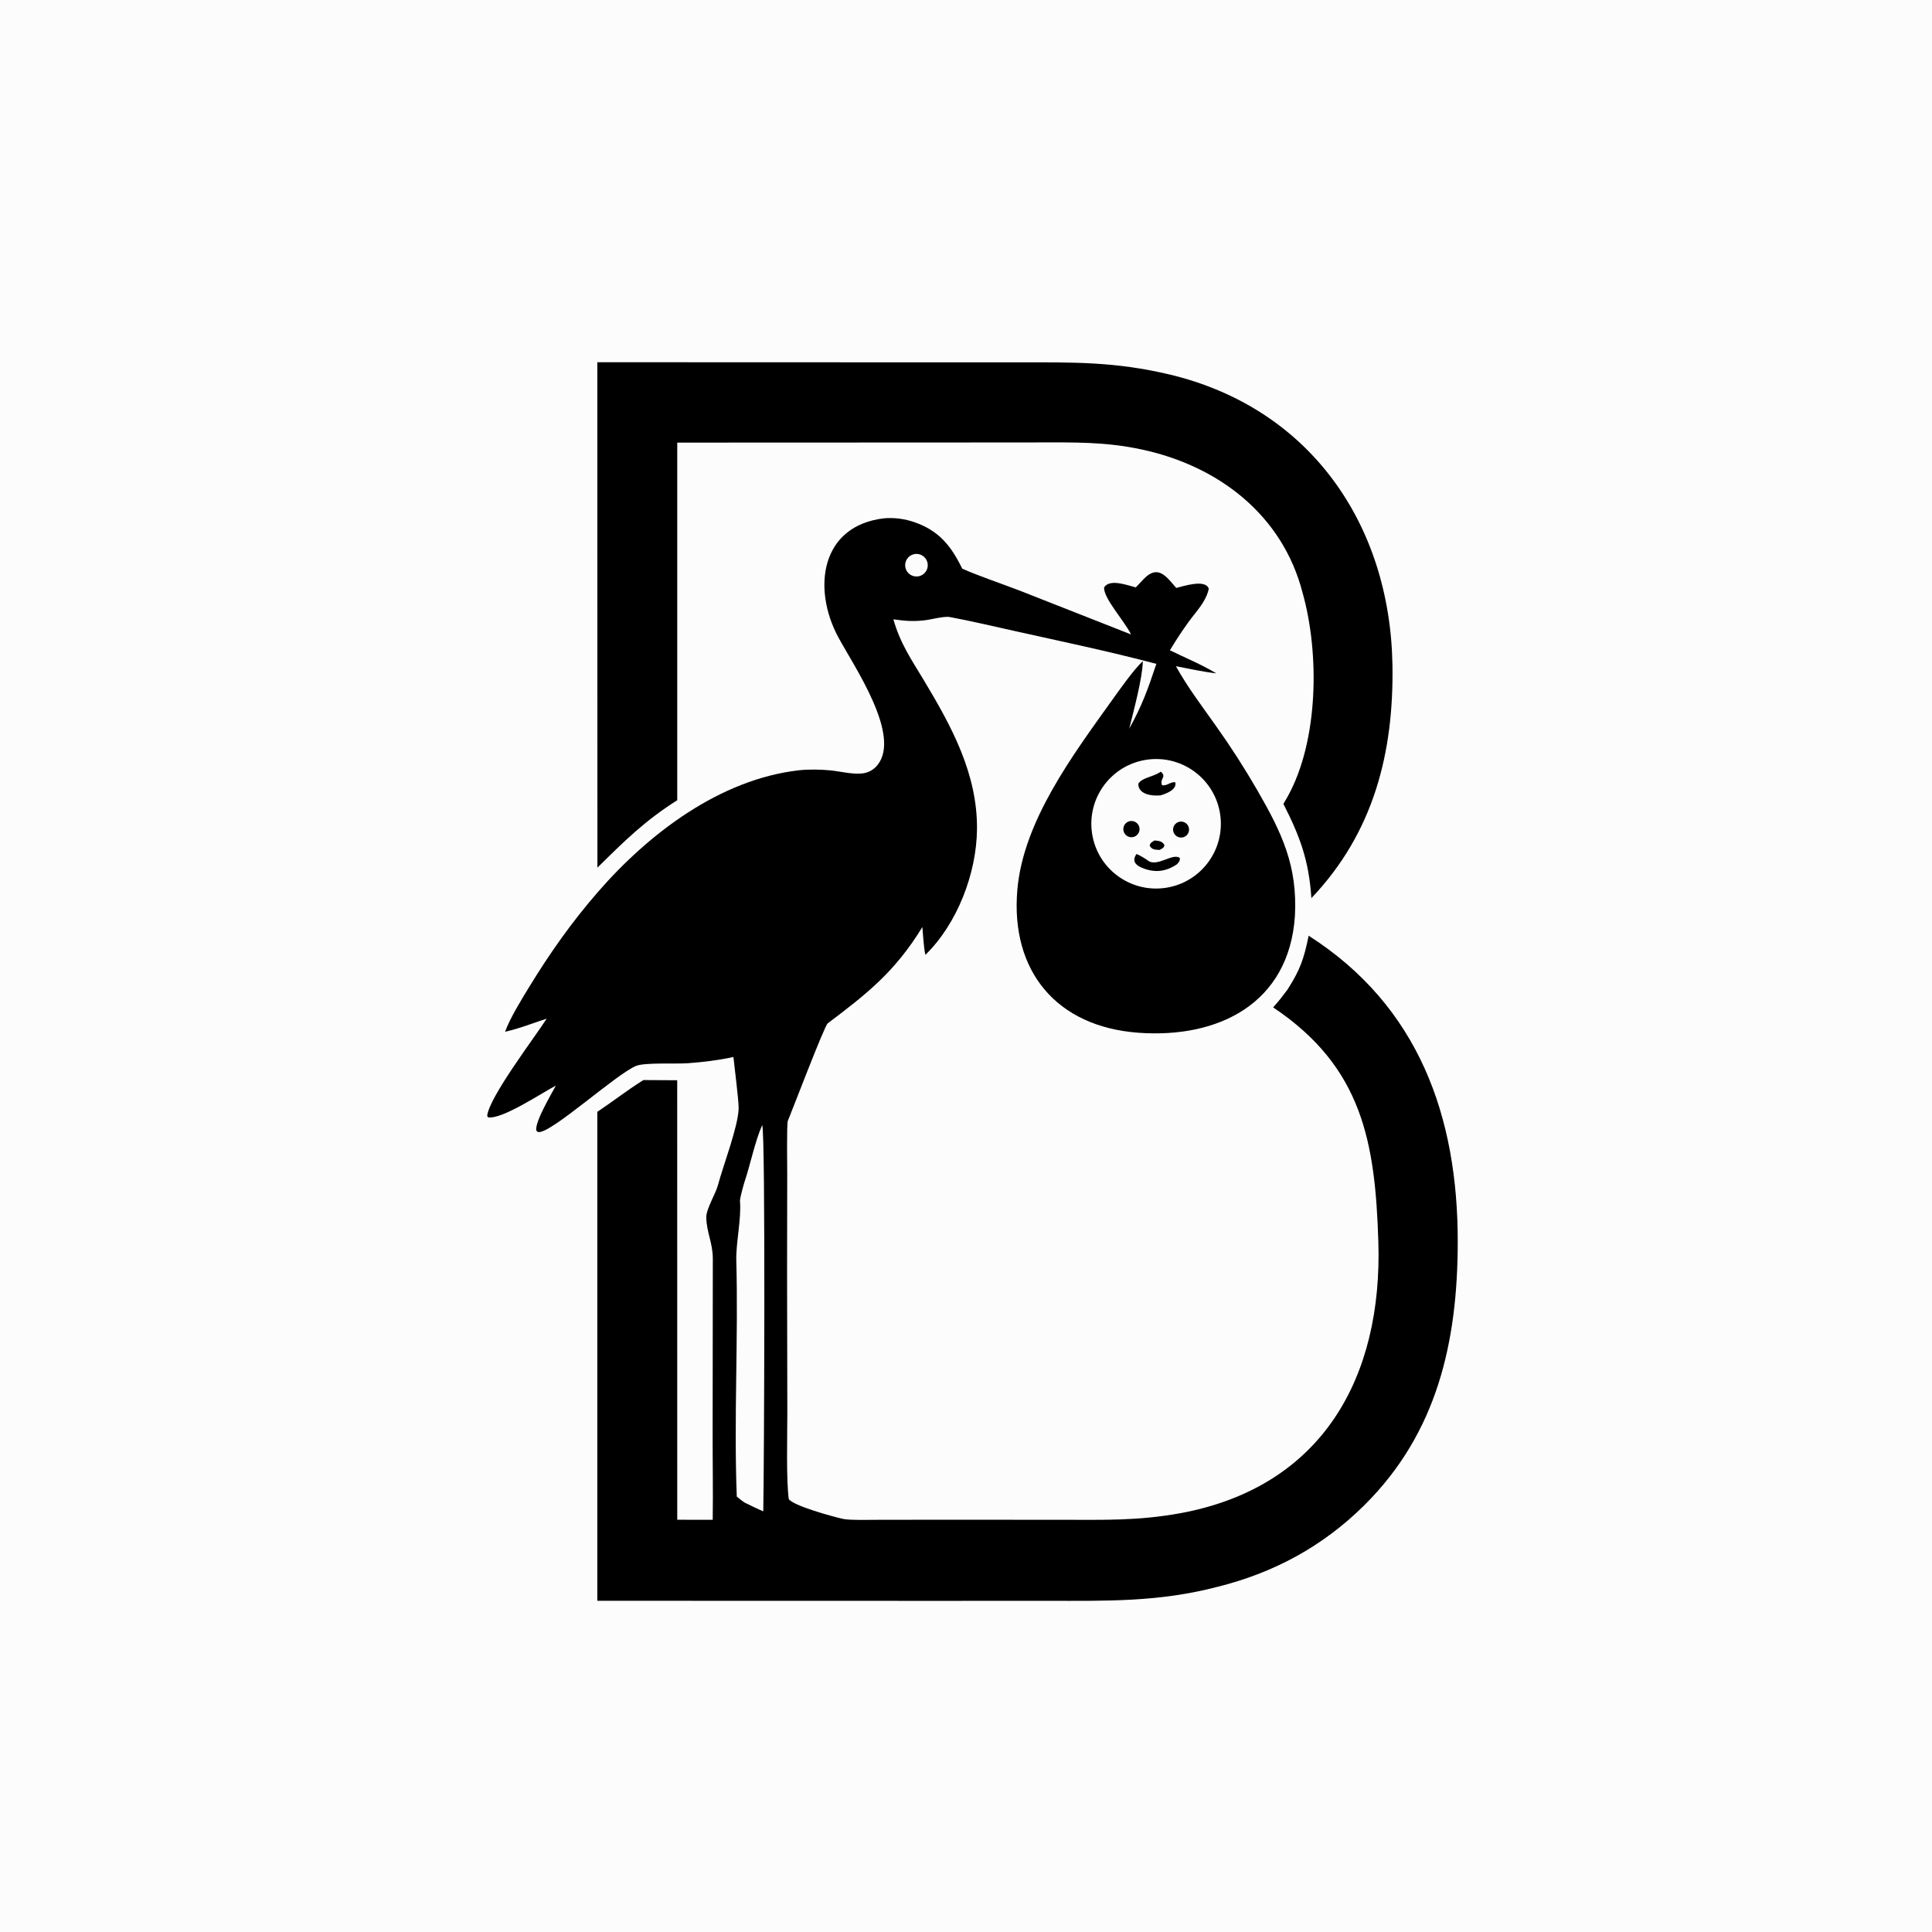
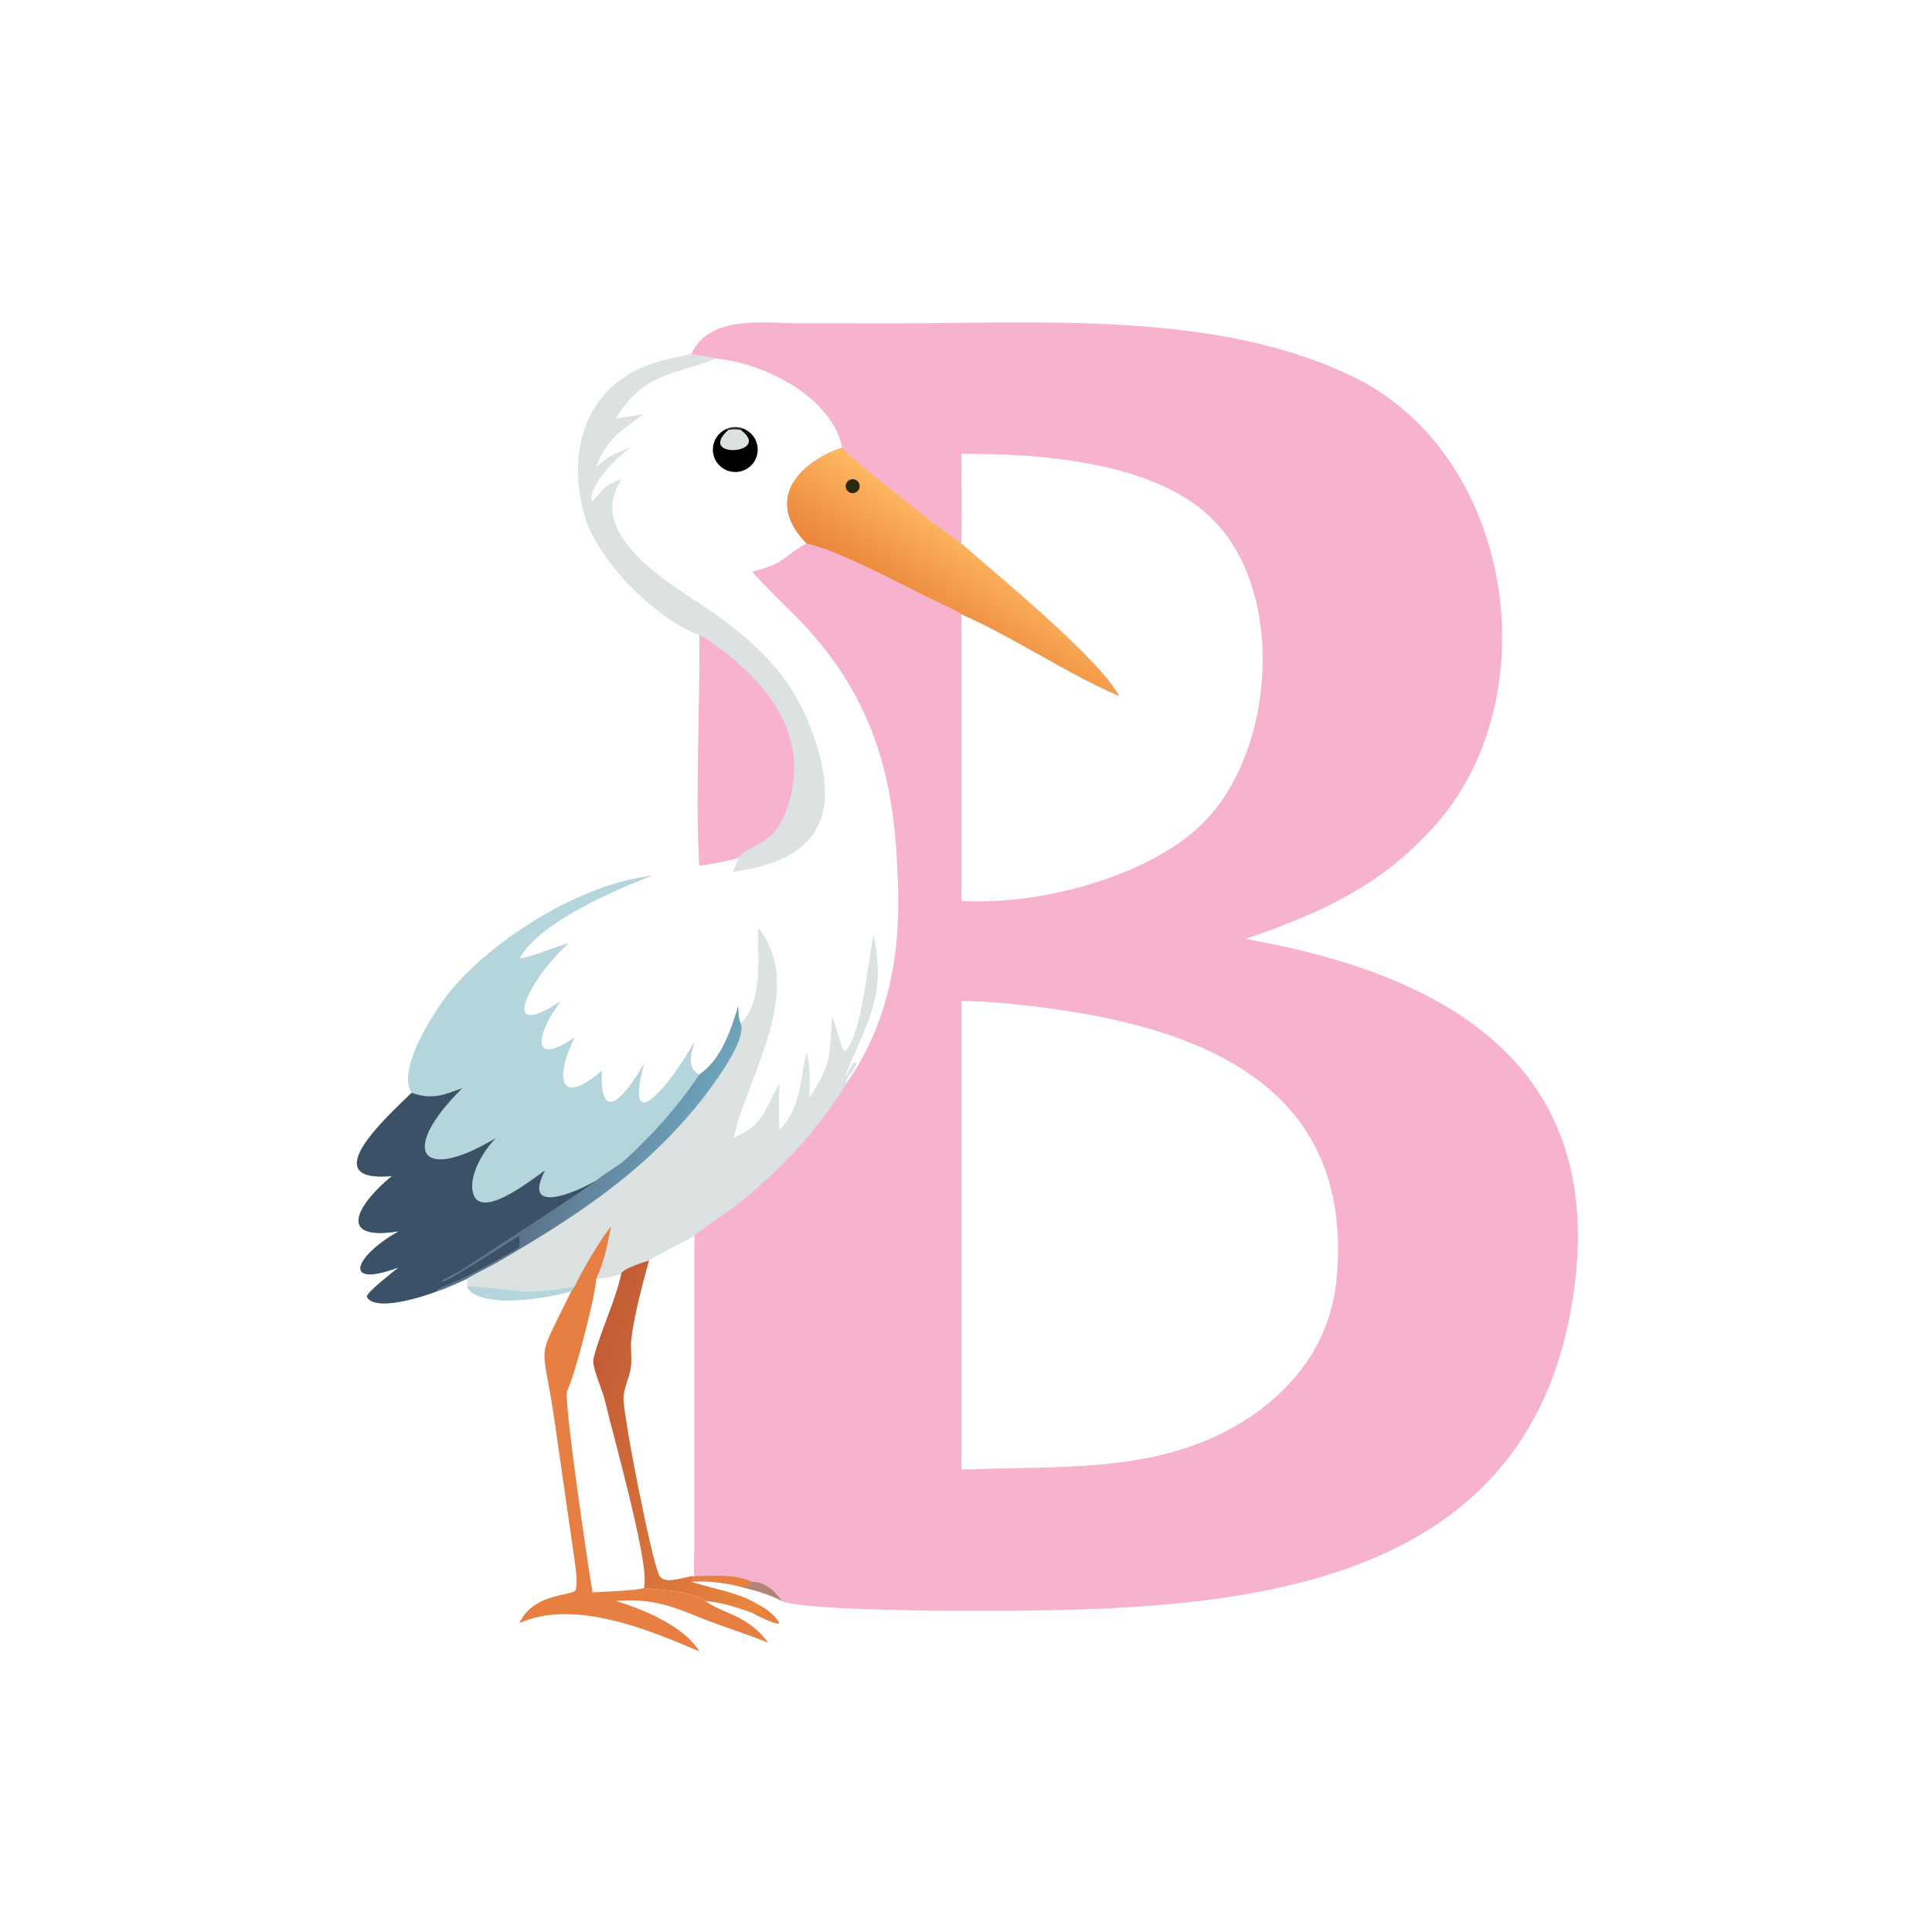
<svg xmlns="http://www.w3.org/2000/svg" width="1024" height="1024" viewBox="0 0 1024 1024">
-   <path fill="#FCFCFC" d="M0 0L1024 0L1024 1024L0 1024L0 0Z" />
-   <path d="M468.799 274.685C474.19 274.284 479.606 275 484.708 276.789C497.797 281.334 504.188 289.496 510.005 301.411C519.032 305.39 531.154 309.448 540.724 313.143L599.478 336.267C595.977 329.063 584.701 316.957 585.22 311.326C588.155 306.624 597.402 310.165 601.992 311.325L606.211 306.868C613.748 299.034 618.165 305.552 623.437 311.62C627.463 310.638 638.887 306.829 640.679 311.998C639.833 316.7 636.406 321.427 633.445 325.119C628.372 331.445 624.265 337.735 620.076 344.661C628.743 348.931 636.151 351.816 644.675 356.889C638.02 356.145 629.951 354.397 623.249 353.108C630.081 365.245 636.81 373.834 644.751 385.126C652.485 396.005 659.701 407.244 666.375 418.804C679.421 441.377 687.793 458.959 686.326 485.588C683.181 531.953 645.716 550.491 603.346 547.373C560.055 544.187 535.512 514.802 539.211 471.639C542.331 435.222 568.616 400.208 589.315 371.246C592.925 366.195 601.473 354.065 605.743 350.479C605.484 359.627 600.864 376.66 598.522 386.2C605.434 373.757 608.403 365.264 612.895 351.861C588.091 345.28 562.496 339.953 537.422 334.365C526.226 331.87 514.728 329.164 503.472 327.055C500.316 326.464 493.435 328.437 489.782 328.811C483.519 329.451 479.708 329.115 473.503 328.249C477.283 341.374 482.979 349.406 489.842 360.841C504.458 385.193 518.1 410.237 517.827 439.505C517.609 462.956 507.327 489.67 490.484 506.087C489.53 502.112 489.307 495.723 488.875 491.349C474.42 515.057 459.277 526.896 438.695 542.406C436.968 543.708 420.073 588.039 417.542 594.17C416.947 595.612 417.222 618.461 417.243 623.197L417.165 674.127L417.299 749.66C417.29 761.081 416.669 784.235 418.064 794.542C420.594 798.18 441.65 803.91 446.964 805.088C450.29 805.826 462.879 805.522 466.98 805.521L500.627 805.49L562.063 805.516C585.545 805.525 602.908 806.133 625.681 802.021C701.057 788.059 732.837 729.837 730.55 658.048C728.885 605.769 722.326 565.738 674.794 533.934C677.746 530.652 679.708 528.117 682.361 524.563C689.236 513.79 691.054 508.259 693.625 495.946C751.955 533.222 772.74 591.787 772.633 658.487C772.548 711.213 761.804 759.486 723.049 797.874C701.151 819.565 675.34 833.526 645.528 840.997C614.223 849.167 586.902 848.485 555.035 848.472L494.955 848.491L316.587 848.446L316.587 589.307C324.856 583.791 332.516 577.747 341.032 572.456L358.931 572.554L358.955 805.5L377.755 805.52C377.974 790.24 377.688 774.623 377.712 759.296L377.81 667.066C377.783 658.584 374.42 653.057 374.349 645.075C374.31 640.803 379.356 632.55 380.491 628.261C383.218 617.965 391.144 597.479 391.49 587.656C391.63 583.668 389.23 565.303 388.726 560.225C380.84 561.96 372.71 562.925 364.661 563.523C358.17 564.005 341.735 563.034 337.091 564.972C326.349 569.454 292.173 600.749 285.408 600.019C284.712 599.944 284.599 599.543 284.19 599.049C283.766 594.071 291.856 580.585 294.61 575.399C286.958 579.38 266.225 593.353 258.719 592.22L258.213 591.414C259.283 581.43 283.405 549.841 289.76 539.909C282.064 542.382 275.68 545.058 267.696 546.855C270.288 539.666 276.582 529.481 280.682 522.783C291.675 504.823 303.157 488.577 317.013 472.653C343.913 441.741 381.555 413.09 423.363 408.277C428.462 407.69 435.14 407.813 440.254 408.333C445.555 408.872 451.238 410.406 456.593 409.975C459.971 409.737 463.089 408.075 465.169 405.403C477.691 389.523 452.661 353.216 444.337 337.794C430.475 312.109 434.739 278.536 468.799 274.685Z" />
-   <path fill="#FCFCFC" d="M607.435 402.714C626.227 399.764 643.835 412.66 646.692 431.467C649.549 450.273 636.566 467.817 617.746 470.582C599.056 473.327 581.66 460.454 578.823 441.778C575.985 423.101 588.773 405.643 607.435 402.714Z" />
-   <path d="M615.262 408.999C618.62 412.006 614.492 412.473 615.884 416.152C618.448 416.75 620.368 414.241 622.916 414.619C623.941 418.586 617.96 420.723 615.005 421.589C614.269 421.618 613.533 421.636 612.796 421.643C608.849 421.669 603.206 420.307 603.342 415.398C605.113 412.262 610.874 411.809 614.637 409.405L615.262 408.999Z" />
-   <path d="M602.379 452.638C603.426 452.945 607.34 455.234 608.242 455.979C613.141 460.028 621.787 451.639 625.404 454.859C625.227 456.768 625.23 456.226 623.914 458.011C617.854 462.102 611.99 462.751 605.189 459.923C601.538 458.406 599.965 456.041 602.379 452.638Z" />
-   <path d="M598.739 435.246C600.937 434.748 603.147 436.03 603.805 438.186C604.463 440.341 603.347 442.64 601.245 443.454C599.741 444.037 598.038 443.73 596.832 442.659C595.627 441.588 595.121 439.933 595.523 438.371C595.924 436.809 597.166 435.603 598.739 435.246Z" />
-   <path d="M624.289 435.809C625.726 435.18 627.393 435.397 628.621 436.373C629.849 437.348 630.437 438.923 630.15 440.465C629.862 442.007 628.745 443.263 627.248 443.73C625.102 444.399 622.808 443.274 622.021 441.169C621.235 439.064 622.231 436.711 624.289 435.809Z" />
-   <path d="M611.939 445.454C614.266 445.68 616.04 445.792 617.222 447.981C616.52 449.732 616.629 449.231 614.664 450.471C612.341 450.35 610.353 450.441 609.312 448.061C610.068 446.302 610.053 446.739 611.939 445.454Z" />
-   <path fill="#FCFCFC" d="M403.986 596.282C405.825 600.805 404.969 782.075 404.552 801.042C401.329 799.697 397.924 797.979 394.753 796.449C393.325 795.538 391.861 794.31 390.512 793.253C388.91 751.896 391.372 709.526 390.252 668.061C389.999 658.704 393.007 646.38 392.201 636.342C392.118 635.301 394.118 627.889 394.592 626.479C397.841 616.817 399.962 605.557 403.986 596.282Z" />
-   <path fill="#FCFCFC" d="M484.286 293.759C486.415 293.227 488.664 293.901 490.149 295.516C491.635 297.131 492.118 299.43 491.409 301.506C490.7 303.583 488.912 305.106 486.749 305.475C483.575 306.018 480.54 303.954 479.877 300.803C479.215 297.652 481.162 294.541 484.286 293.759Z" />
-   <path d="M316.588 191.99L486.607 192.048L539.944 192.049C569.099 192.017 591.214 191.695 619.674 198.44C694.254 216.116 736.791 277.788 738.027 352.48C738.794 398.84 728.116 441.318 695.062 476.022C693.741 456.145 689.088 443.478 680.23 426.085C681.005 424.797 681.759 423.496 682.491 422.183C698.896 392.579 699.443 346.22 690.365 314.066C679.672 272.799 645.732 246.973 605.332 238.275C585.656 234.04 569.298 234.488 549.375 234.496L504.267 234.532L358.956 234.588L358.954 424.14C341.785 434.974 330.865 445.851 316.643 459.869L316.588 191.99Z" />
+   <path fill="#F7B2CD" transform="scale(2 2)" d="M183.212 93.728C188.181 83.355 202.177 85.668 211.898 85.673L237.787 85.688C276.302 85.681 321.914 82.501 357.47 99.313C402.141 119.83 411.875 188.3 377.077 222.144C363.813 235.849 347.827 242.757 330.101 248.819C385.759 258.678 427.475 284.18 416.363 346.841C402.294 426.171 318.704 426.936 253.975 426.891C248.135 426.886 211.532 426.636 207.193 424.263C204.27 422.703 200.536 421.562 197.321 420.803C193.538 419.611 187.125 418.75 183.212 419.199C183.285 418.959 183.864 418.028 184.022 417.706C183.798 416.331 183.987 411.574 183.995 409.886L184.022 327.415C184.136 326.874 193.54 320.649 195.1 319.406C206.273 310.504 216.677 299.583 224.12 287.341C235.979 270.764 239.078 250.796 237.82 230.989C236.829 203.265 230.049 182.043 209.368 161.822C206.081 158.609 202.34 154.95 199.329 151.48C208.759 149.227 207.589 147.149 213.755 144.034C202.758 132.82 210.937 122.873 223.194 118.575C220.273 104.932 202.361 96.234 189.647 94.996C187.601 94.357 184.547 94.425 183.212 93.728ZM254.769 162.764L254.769 238.729C274.779 240.04 304.038 232.592 318.6 218.318C337.706 199.592 340.867 157.824 321.875 138.141C306.587 122.296 275.927 120.232 254.769 120.244C254.758 128.025 254.974 136.335 254.769 144.034C264.12 152.286 291.337 174.498 296.589 184.456C282.629 178.434 268.699 168.899 254.769 162.764ZM254.769 389.456C282.845 388.253 312.12 391.35 336.141 371.916C346.705 363.113 353.072 352.152 354.267 338.263C358.881 284.68 313.288 270.593 268.098 266.042C264.995 265.729 257.664 265.211 254.769 265.264L254.769 389.456Z" />
+   <defs>
+     <linearGradient id="gradient_0" gradientUnits="userSpaceOnUse" x1="246.931" y1="164.858" x2="260.619" y2="144.315">
+       <stop offset="0" stop-color="#EA863A" />
+       <stop offset="1" stop-color="#FFB862" />
+     </linearGradient>
+   </defs>
+   <path fill="url(#gradient_0)" transform="scale(2 2)" d="M223.194 118.575C225.147 121.608 250.055 140.777 254.769 144.034C264.12 152.286 291.337 174.498 296.589 184.456C282.629 178.434 268.699 168.899 254.769 162.764C253.01 161.551 250.401 160.424 248.428 159.486C239.852 155.412 222.558 145.887 213.755 144.034C202.758 132.82 210.937 122.873 223.194 118.575Z" />
+   <path fill="#292A14" transform="scale(2 2)" d="M225.339 127.094C226.302 126.744 227.366 127.241 227.715 128.204C228.065 129.167 227.569 130.231 226.607 130.582C225.643 130.933 224.578 130.436 224.227 129.472C223.877 128.508 224.375 127.443 225.339 127.094Z" />
+   <path fill="#E77F43" transform="scale(2 2)" d="M184.022 417.706C189.214 417.648 194.645 417.052 199.329 419.199C198.619 420.13 198.367 420.195 197.321 420.803C193.538 419.611 187.125 418.75 183.212 419.199C183.285 418.959 183.864 418.028 184.022 417.706Z" />
+   <path fill="#B48377" transform="scale(2 2)" d="M199.329 419.199C202.88 419.214 205.238 421.563 207.193 424.263C204.27 422.703 200.536 421.562 197.321 420.803C198.367 420.195 198.619 420.13 199.329 419.199Z" />
+   <path fill="#B4D5DB" transform="scale(2 2)" d="M109.076 289.599C105.045 283.466 114.941 268.181 118.972 263.125C130.193 249.048 154.335 233.943 172.818 232.099C162.701 235.885 142.862 244.531 137.648 254.043C141.714 253.405 146.541 251.022 150.809 249.953C141.589 257.68 130.609 277.131 148.677 265.264C142.571 273.08 139.865 283.411 152.245 274.926C146.978 285.853 148.194 293.407 159.497 283.746C158.83 300.142 167.116 288.176 170.716 281.722C164.795 303.933 179.268 285.197 184.022 275.927C183.271 279.133 181.802 282.984 185.336 284.766C191.186 280.745 193.684 273.074 195.64 266.644C195.71 268.536 195.61 269.525 196.315 271.293C202.419 265.409 200.786 253.419 200.948 245.918C213.599 262.267 198.249 284.559 194.323 301.582C202.595 298.261 202.496 294.188 206.492 287.341C206.474 290.819 206.275 296.239 206.492 299.562C212.291 293.912 212.045 286.046 213.755 279.154C214.78 282.554 214.473 287.502 214.447 291.194C220.232 281.881 219.907 280.817 220.537 269.585L220.684 269.939C221.38 271.634 223.084 278.31 223.859 278.848C228.459 274.469 229.989 255.177 231.522 247.807C234.905 265.111 229.371 270.971 224.023 285.053L224.359 284.987C225.016 283.832 225.491 282.351 226.351 281.658L226.901 281.572C226.865 283.314 223.566 286.199 224.12 287.341C216.677 299.583 206.273 310.504 195.1 319.406C193.54 320.649 184.136 326.874 184.022 327.415C181.51 328.974 173.338 332.814 172.007 334.034C170.174 334.582 166.032 335.918 164.759 337.246L164.652 337.546C162.442 338.221 160.314 338.806 157.99 338.881C160.19 334.332 160.953 329.909 161.954 324.982C159.084 328.494 154.15 336.847 152.245 341.019C151.999 341.378 151.725 341.835 151.42 342.122C146.39 343.853 127.022 347.221 123.786 341.019C123.877 340.168 123.984 339.723 123.786 338.881C121.868 339.747 117.909 341.636 116.017 342.122C112.667 343.478 99.301 347.873 97.199 343.623C97.477 342.198 104.084 337.177 105.644 335.865C90.434 341.606 93.876 332.889 105.644 326.321C88.09 329.112 95.734 318.215 103.833 311.679C82.428 313.599 104.157 294.504 109.076 289.599Z" />
+   <path fill="#DCE2E2" transform="scale(2 2)" d="M200.948 245.918C213.599 262.267 198.249 284.559 194.323 301.582C202.595 298.261 202.496 294.188 206.492 287.341C206.474 290.819 206.275 296.239 206.492 299.562C212.291 293.912 212.045 286.046 213.755 279.154C214.78 282.554 214.473 287.502 214.447 291.194C220.232 281.881 219.907 280.817 220.537 269.585L220.684 269.939C221.38 271.634 223.084 278.31 223.859 278.848C228.459 274.469 229.989 255.177 231.522 247.807C234.905 265.111 229.371 270.971 224.023 285.053L224.359 284.987C225.016 283.832 225.491 282.351 226.351 281.658L226.901 281.572C226.865 283.314 223.566 286.199 224.12 287.341C216.677 299.583 206.273 310.504 195.1 319.406C193.54 320.649 184.136 326.874 184.022 327.415C181.51 328.974 173.338 332.814 172.007 334.034C170.174 334.582 166.032 335.918 164.759 337.246L164.652 337.546C162.442 338.221 160.314 338.806 157.99 338.881C160.19 334.332 160.953 329.909 161.954 324.982C159.084 328.494 154.15 336.847 152.245 341.019C151.999 341.378 151.725 341.835 151.42 342.122C146.39 343.853 127.022 347.221 123.786 341.019C123.877 340.168 123.984 339.723 123.786 338.881C121.868 339.747 117.909 341.636 116.017 342.122L115.93 341.829C116.149 341.493 120.432 339.859 121.24 339.473C126.823 336.805 132.436 333.766 137.7 330.525C137.908 329.387 137.757 328.563 137.648 327.415C134.725 329.009 118.747 339.725 117.064 339.574C118.787 338.327 120.516 337.819 122.258 336.658C124.675 335.049 157.666 313.73 157.99 312.866C159.894 311.147 163.688 309.17 165.873 307.168C173.365 300.3 179.68 293.135 185.336 284.766C191.186 280.745 193.684 273.074 195.64 266.644C195.71 268.536 195.61 269.525 196.315 271.293C202.419 265.409 200.786 253.419 200.948 245.918Z" />
+   <defs>
+     <linearGradient id="gradient_1" gradientUnits="userSpaceOnUse" x1="153.582" y1="293.592" x2="180.901" y2="306.334">
+       <stop offset="0" stop-color="#5B728B" />
+       <stop offset="1" stop-color="#6EA4BC" />
+     </linearGradient>
+   </defs>
+   <path fill="url(#gradient_1)" transform="scale(2 2)" d="M195.64 266.644C195.71 268.536 195.61 269.525 196.315 271.293C198.052 275.789 188.181 288.667 185.639 291.85C170.397 310.937 152.191 322.652 131.578 334.645C130.288 335.396 124.623 338.22 123.786 338.881C121.868 339.747 117.909 341.636 116.017 342.122L115.93 341.829C116.149 341.493 120.432 339.859 121.24 339.473C126.823 336.805 132.436 333.766 137.7 330.525C137.908 329.387 137.757 328.563 137.648 327.415C134.725 329.009 118.747 339.725 117.064 339.574C118.787 338.327 120.516 337.819 122.258 336.658C124.675 335.049 157.666 313.73 157.99 312.866C159.894 311.147 163.688 309.17 165.873 307.168C173.365 300.3 179.68 293.135 185.336 284.766C191.186 280.745 193.684 273.074 195.64 266.644Z" />
+   <path fill="#B4D5DB" transform="scale(2 2)" d="M123.786 341.019C124.998 340.506 136.773 342.311 139.409 342.309C144.202 342.305 147.513 341.77 152.245 341.019C151.999 341.378 151.725 341.835 151.42 342.122C146.39 343.853 127.022 347.221 123.786 341.019Z" />
+   <path fill="#3B5168" transform="scale(2 2)" d="M109.076 289.599C114.425 291.493 117.502 290.246 122.551 288.339C105.71 304.967 111.214 313.743 131.433 301.582C128.308 304.722 124.859 310.466 125.137 314.813C125.8 325.177 142.132 311.594 144.438 310.182C138.133 322.285 152.739 315.921 157.99 312.866C157.666 313.73 124.675 335.049 122.258 336.658C120.516 337.819 118.787 338.327 117.064 339.574C118.747 339.725 134.725 329.009 137.648 327.415C137.757 328.563 137.908 329.387 137.7 330.525C132.436 333.766 126.823 336.805 121.24 339.473C120.432 339.859 116.149 341.493 115.93 341.829L116.017 342.122C112.667 343.478 99.301 347.873 97.199 343.623C97.477 342.198 104.084 337.177 105.644 335.865C90.434 341.606 93.876 332.889 105.644 326.321C88.09 329.112 95.734 318.215 103.833 311.679C82.428 313.599 104.157 294.504 109.076 289.599Z" />
+   <path fill="#DCE2E2" transform="scale(2 2)" d="M185.336 168.327C173.648 163.987 158.074 148.474 154.734 136.079C149.998 118.507 155.785 101.39 174.187 95.886C177.172 94.993 180.245 94.559 183.212 93.728C184.547 94.425 187.601 94.357 189.647 94.996C179.583 99.34 170.614 98.362 163.25 110.865C165.687 110.614 168.338 110.198 170.716 109.611C163.957 114.71 161.146 115.95 157.99 123.684C161.971 120.509 162.511 120.243 167.252 118.575C163.913 120.713 156.043 128.356 156.795 132.75L156.99 132.844C160.285 129.398 159.627 128.945 164.652 126.961L163.663 128.901C156.227 143.412 180.521 156.41 189.499 162.677C203.075 172.566 211.57 181.395 216.602 198.032C223.132 219.621 213.389 228.448 194.323 231.019C194.735 229.902 195.332 228.427 195.64 227.313C192.621 228.302 188.51 228.917 185.336 229.432C184.209 210.004 185.577 188.05 185.336 168.327Z" />
+   <path fill="#F7B2CD" transform="scale(2 2)" d="M185.336 168.327C187.023 168.921 189.694 171.022 191.181 172.143C204.695 182.318 214.775 196.315 208.643 214.011C204.977 224.595 199.551 222.894 195.64 227.313C192.621 228.302 188.51 228.917 185.336 229.432C184.209 210.004 185.577 188.05 185.336 168.327Z" />
+   <path fill="#E77F43" transform="scale(2 2)" d="M161.954 324.982C160.953 329.909 160.19 334.332 157.99 338.881L157.975 339.187C157.718 343.639 152.34 364.656 150.311 368.538C149.216 370.632 156.275 417.903 157.024 421.995C158.924 421.886 169.922 421.454 170.716 420.803C171.195 421.117 183.65 421.425 186.867 424.263C192.051 427.916 197.902 427.816 203.621 435.339C197.525 432.88 191.225 430.996 185.515 428.667C177.349 425.336 172.29 423.574 163.25 424.263C170.551 426.509 181.35 430.973 185.336 437.644C171.451 431.654 151.919 423.727 137.648 430.146C141.529 421.751 152.201 423.131 152.601 421.226C153.155 418.586 152.407 414.576 152.042 411.901L146.691 374.69C143.611 354.531 141.984 361.585 151.42 342.122C151.725 341.835 151.999 341.378 152.245 341.019C154.15 336.847 159.084 328.494 161.954 324.982Z" />
+   <defs>
+     <linearGradient id="gradient_2" gradientUnits="userSpaceOnUse" x1="153.391" y1="371.847" x2="214.804" y2="392.289">
+       <stop offset="0" stop-color="#C35C36" />
+       <stop offset="1" stop-color="#EC883E" />
+     </linearGradient>
+   </defs>
+   <path fill="url(#gradient_2)" transform="scale(2 2)" d="M164.652 337.546L164.759 337.246C166.032 335.918 170.174 334.582 172.007 334.034C170.317 340.09 168.025 348.706 167.309 354.845C167.012 357.393 167.578 360.054 167.159 362.577C166.709 365.285 165.285 367.865 165.25 370.623C165.19 375.463 172.809 414.246 174.765 417.601C176.278 420.194 181.616 417.623 184.022 417.706C183.864 418.028 183.285 418.959 183.212 419.199C188.944 421.047 196.168 422.11 200.948 425.257C203.171 426.436 205.067 427.825 206.436 429.992L206.29 430.276C204.726 430.204 200.868 428.22 199.329 427.406C194.83 425.829 191.607 424.727 186.867 424.263C183.65 421.425 171.195 421.117 170.716 420.803L170.821 419.498C171.482 412.126 162.416 380.158 160.265 370.988C159.634 368.301 156.731 362.125 157.283 359.967C159.162 352.618 162.988 345.131 164.652 337.546Z" />
+   <path fill="#E77F43" transform="scale(2 2)" d="M200.948 425.257C203.171 426.436 205.067 427.825 206.436 429.992L206.29 430.276C204.726 430.204 200.868 428.22 199.329 427.406C202.401 427.334 204.111 429.681 201.217 425.64L200.948 425.257Z" />
+   <path transform="scale(2 2)" d="M192.709 113.61C194.023 113.1 195.475 113.074 196.806 113.536C199.637 114.518 201.293 117.455 200.668 120.386C200.043 123.316 197.333 125.322 194.348 125.064C191.363 124.806 189.037 122.364 188.924 119.37C188.829 116.84 190.349 114.527 192.709 113.61Z" />
+   <path fill="#DCE2E2" transform="scale(2 2)" d="M192.709 113.61C194.023 113.1 195.475 113.074 196.806 113.536L196.315 113.951C204.902 120.32 184.445 121.757 192.98 113.951L192.709 113.61Z" />
+   <path fill="#302F30" transform="scale(2 2)" d="M192.709 113.61C194.023 113.1 195.475 113.074 196.806 113.536L196.315 113.951C194.804 113.703 194.494 113.705 192.98 113.951L192.709 113.61Z" />
</svg>
